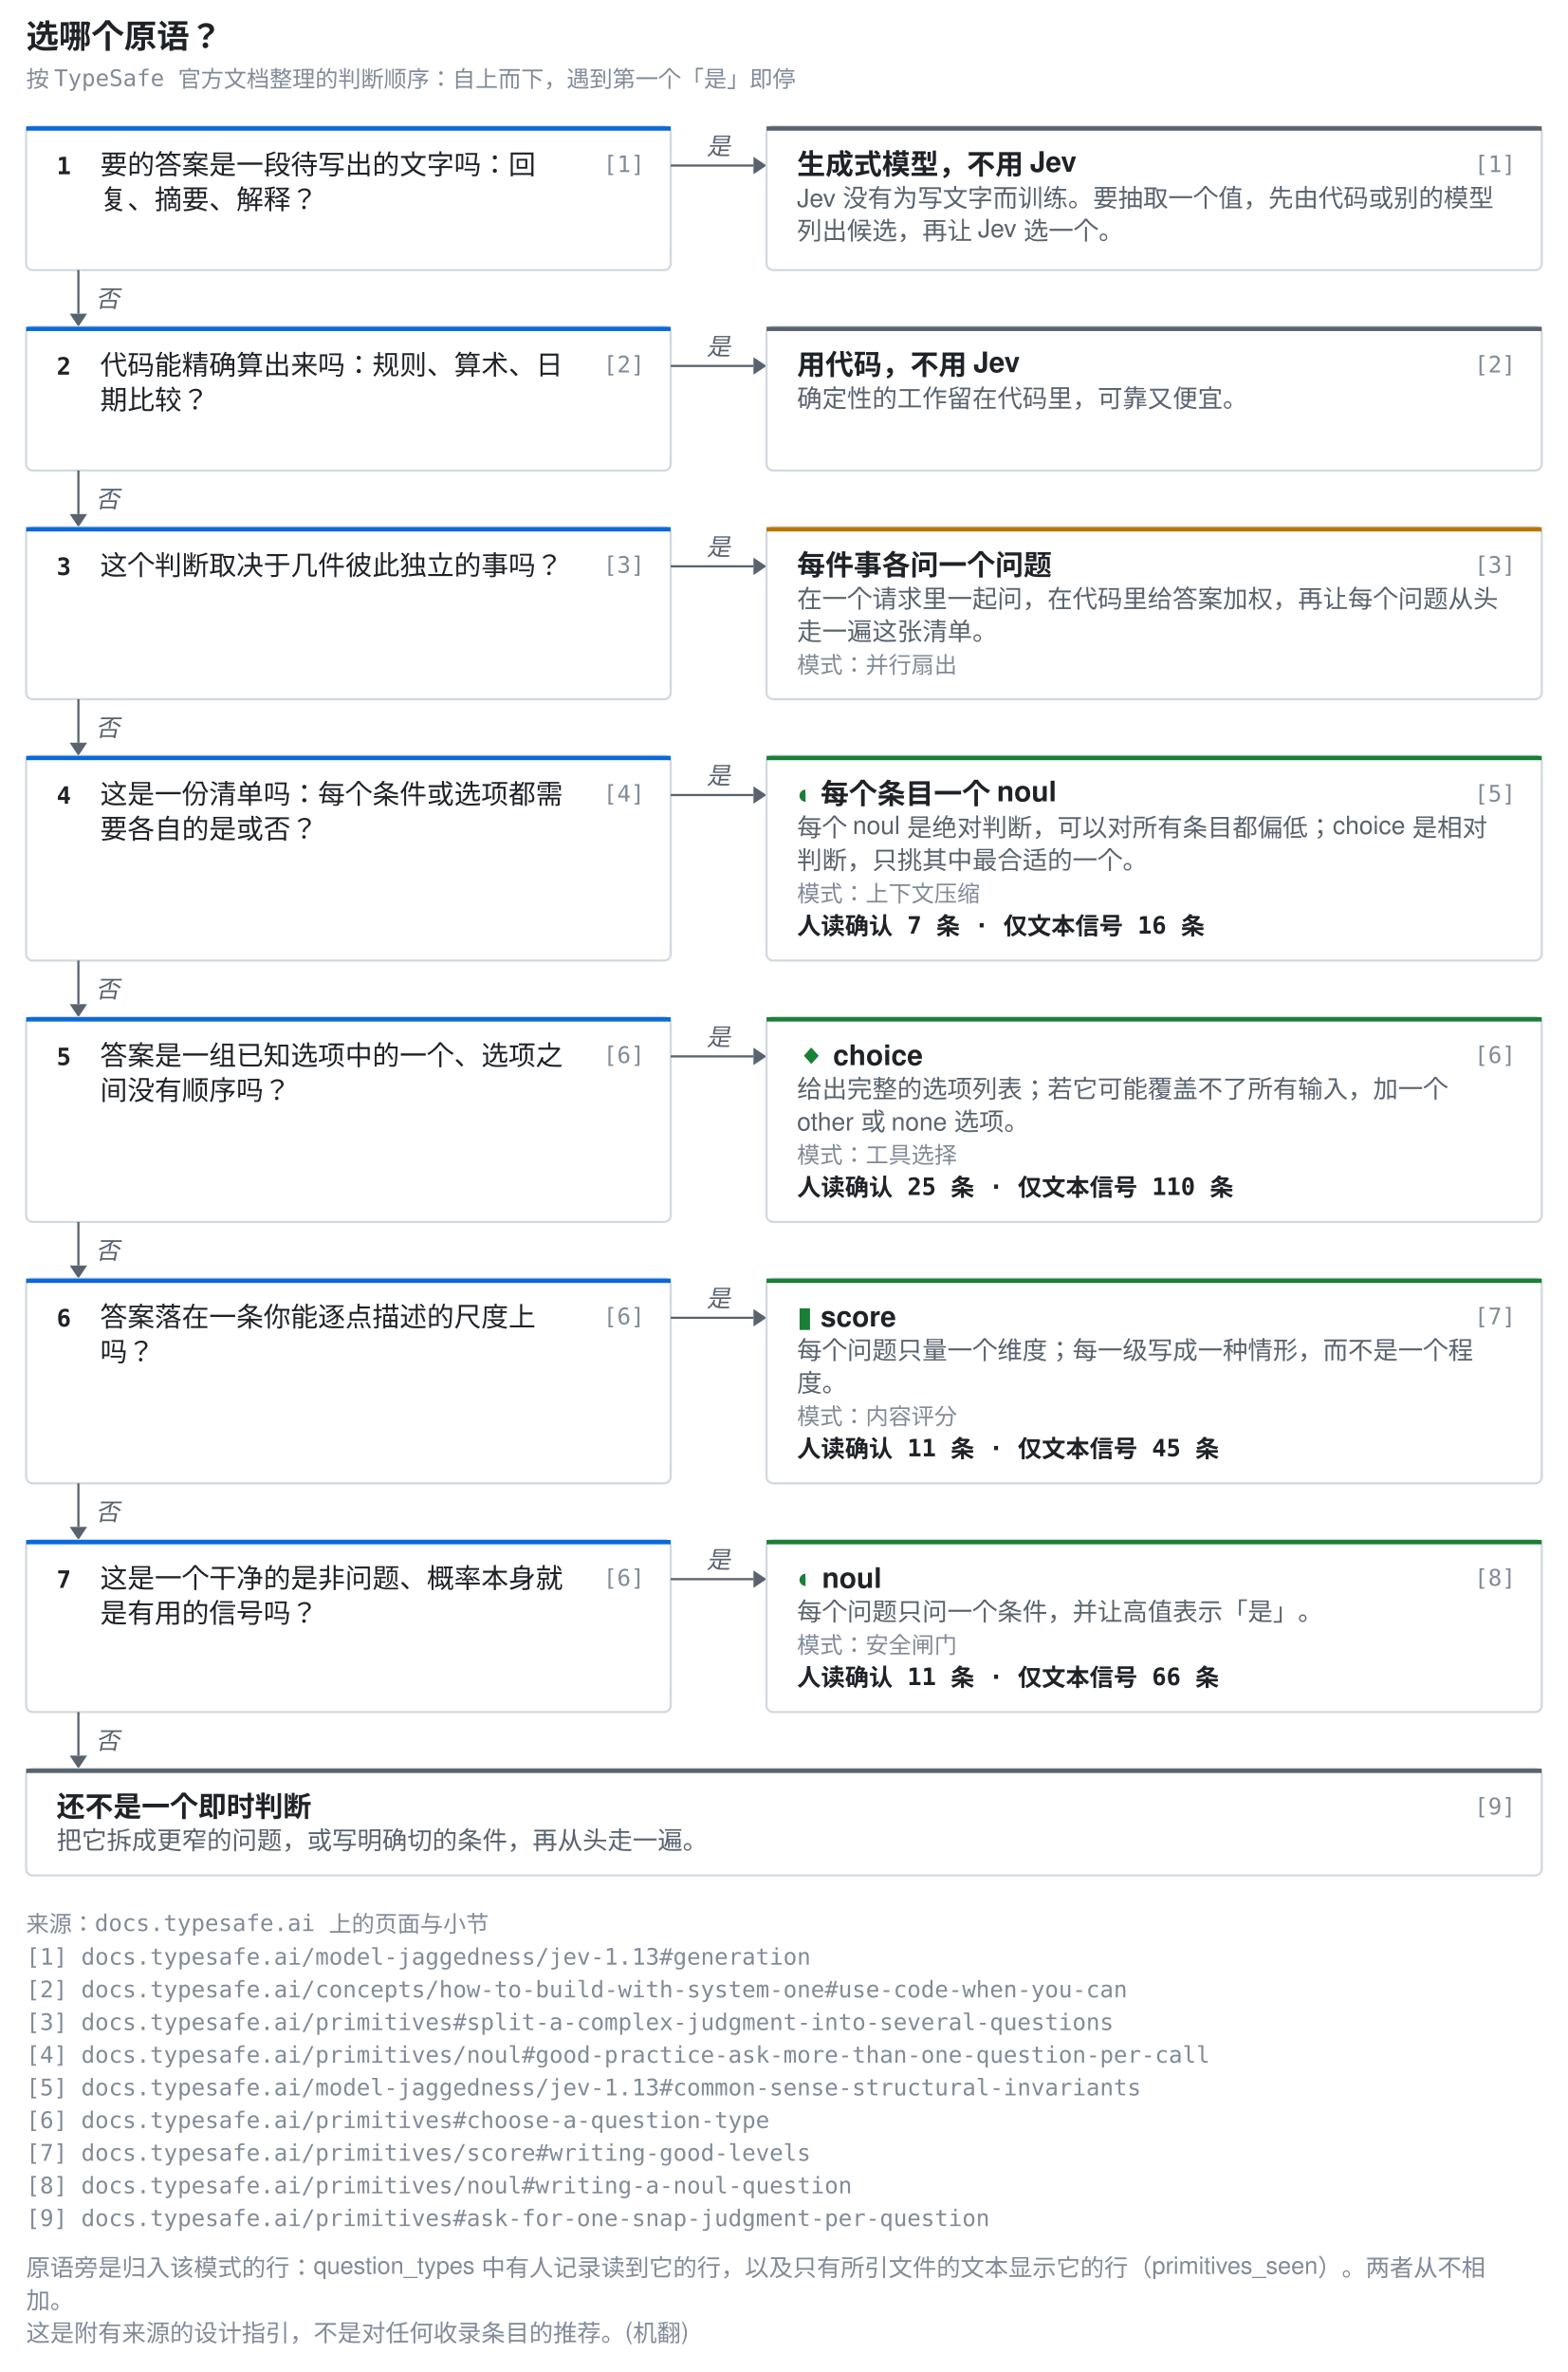
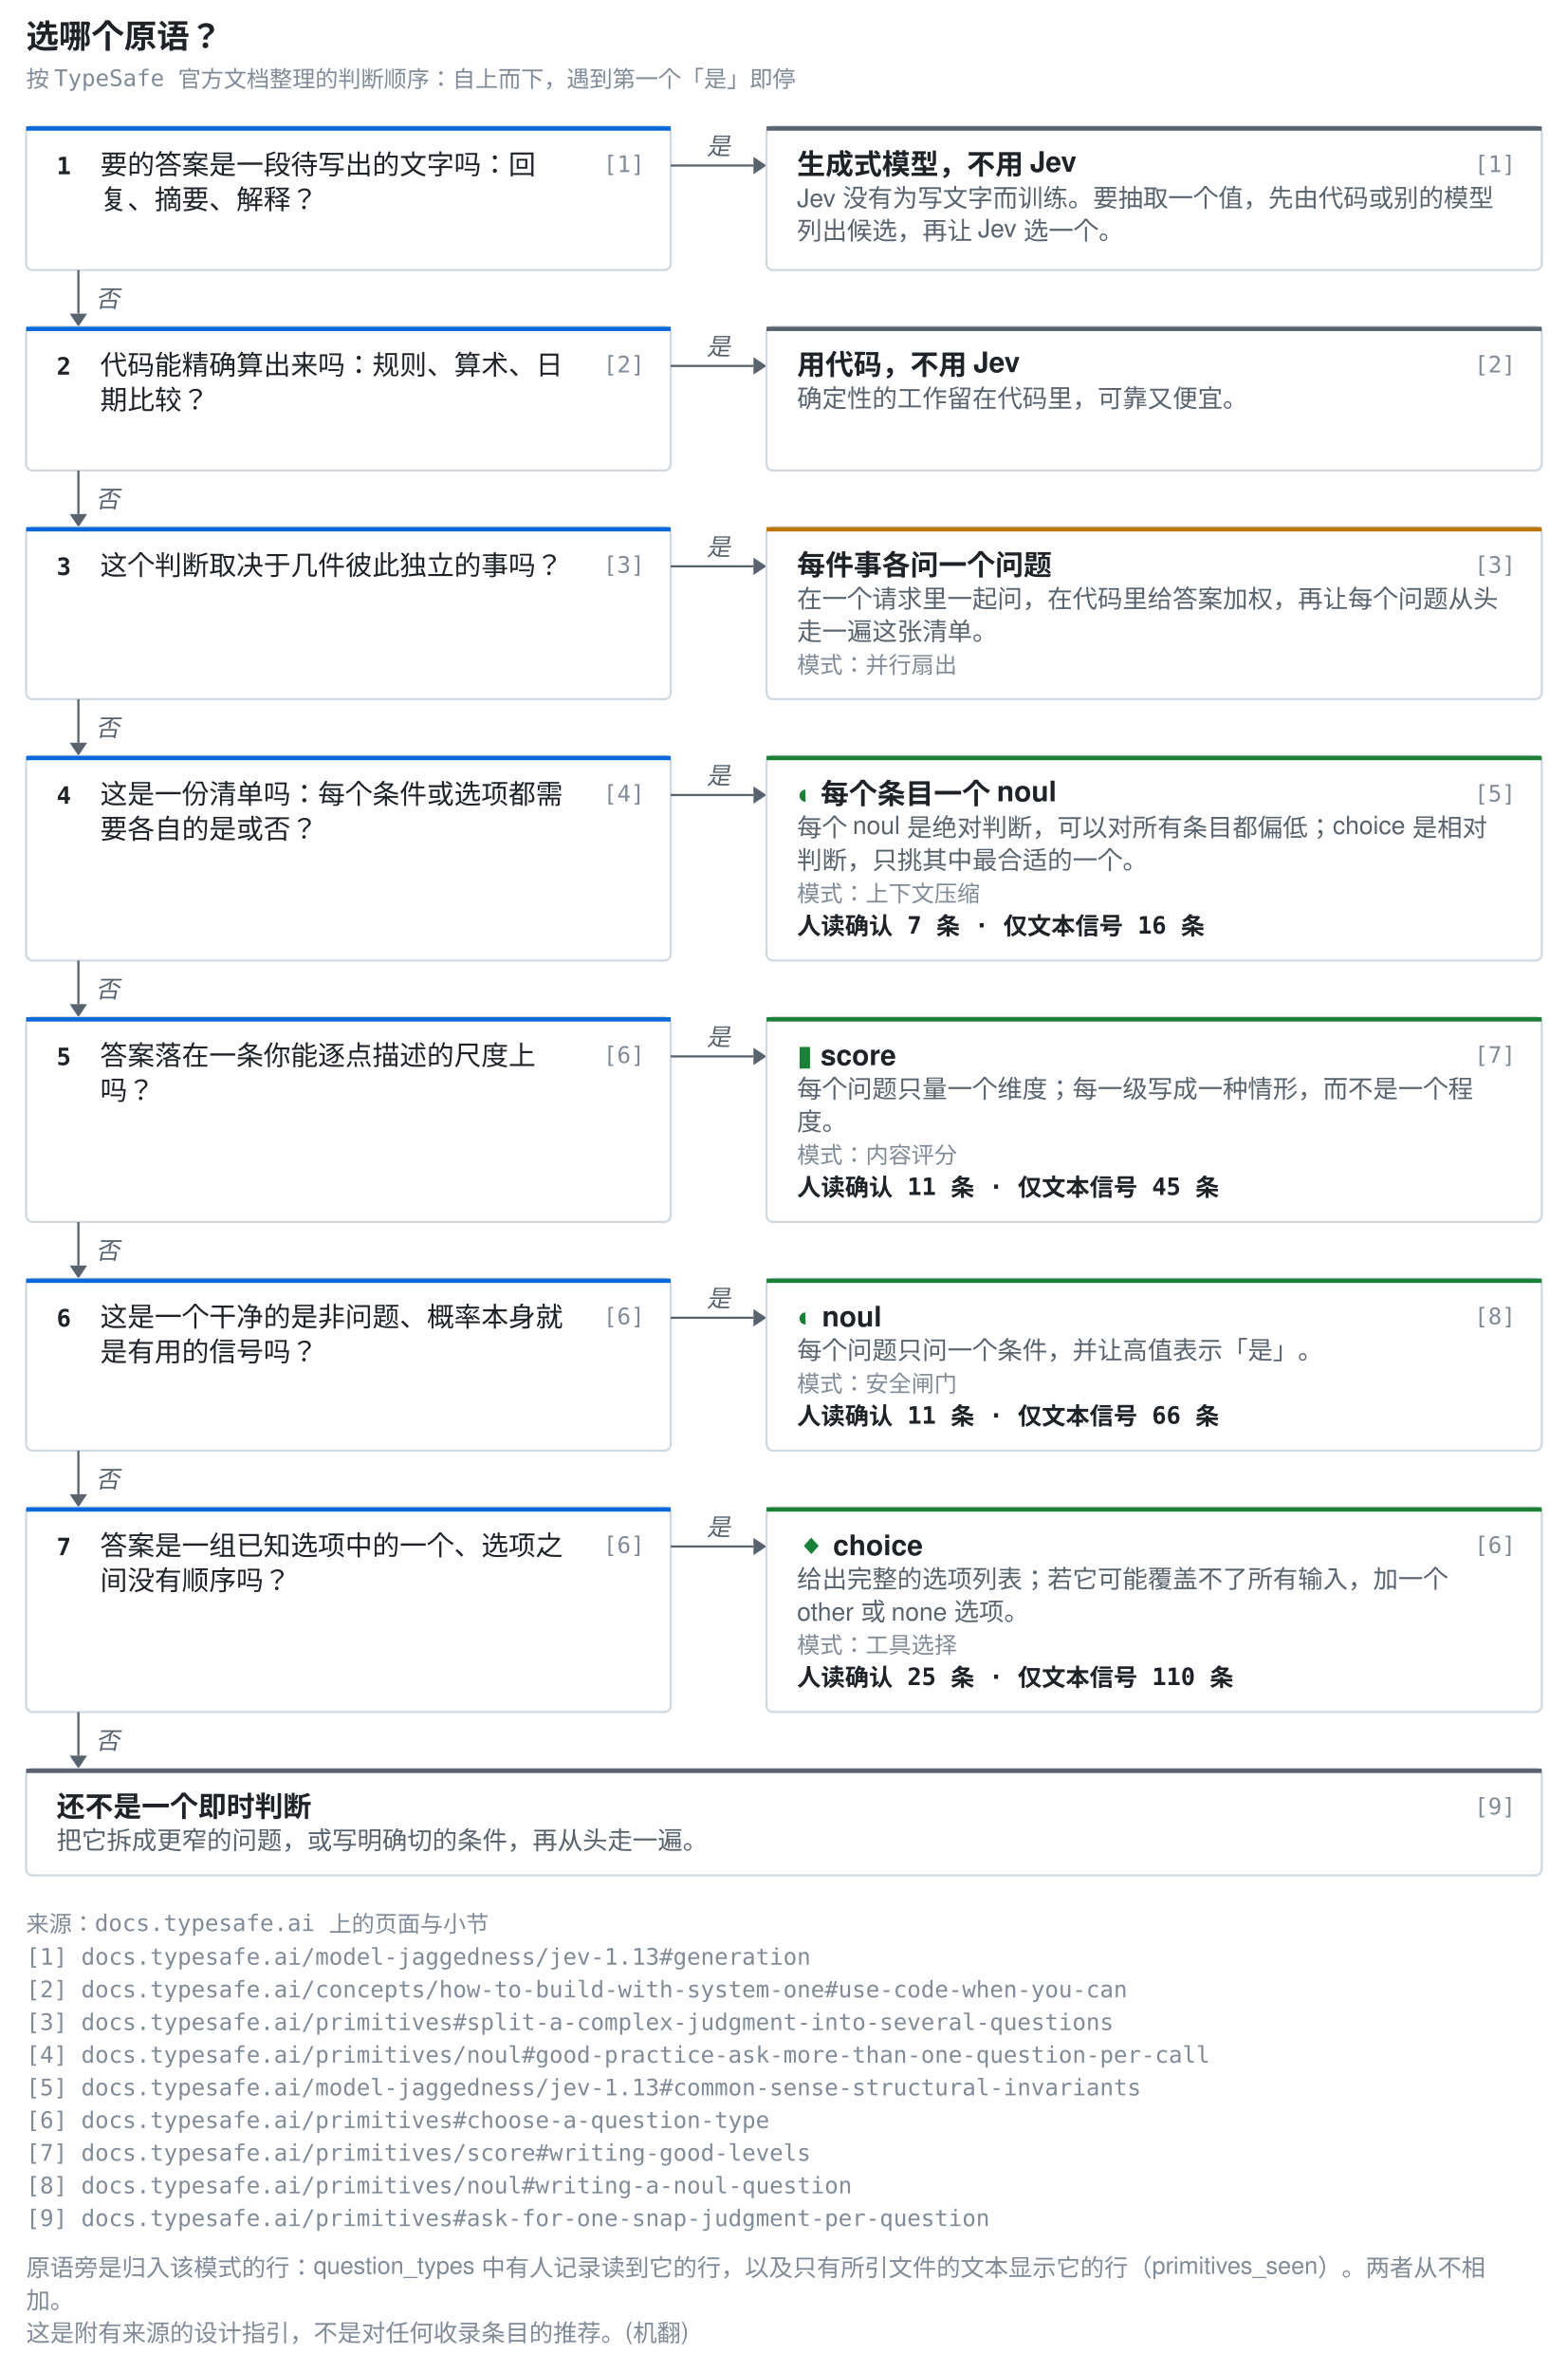
- <svg xmlns="http://www.w3.org/2000/svg" width="720" height="1089" viewBox="0 0 720 1089" role="img" aria-label="选哪个原语？一份依据 TypeSafe 官方文档整理的判断顺序。每个「是」依次通向：生成式模型，不用 Jev；用代码，不用 Jev；每件事各问一个问题；每个条目一个 noul；choice；score；noul。全部为「否」时：还不是一个即时判断。">
+ <svg xmlns="http://www.w3.org/2000/svg" width="720" height="1089" viewBox="0 0 720 1089" role="img" aria-label="选哪个原语？一份依据 TypeSafe 官方文档整理的判断顺序。每个「是」依次通向：生成式模型，不用 Jev；用代码，不用 Jev；每件事各问一个问题；每个条目一个 noul；score；noul；choice。全部为「否」时：还不是一个即时判断。">
  <style>.t{font:600 15px ui-monospace,SFMono-Regular,'SF Mono',Menlo,Consolas,monospace;fill:#1f2328}.k{font:10.5px ui-monospace,SFMono-Regular,'SF Mono',Menlo,Consolas,monospace;fill:#818b98}.q{font:12.5px -apple-system,BlinkMacSystemFont,'Segoe UI',Helvetica,Arial,sans-serif;fill:#1f2328}.n{font:600 13px -apple-system,BlinkMacSystemFont,'Segoe UI',Helvetica,Arial,sans-serif;fill:#1f2328}.g{fill:#1a7f37}.d{font:11.5px -apple-system,BlinkMacSystemFont,'Segoe UI',Helvetica,Arial,sans-serif;fill:#59636e}.c{font:600 11px ui-monospace,SFMono-Regular,'SF Mono',Menlo,Consolas,monospace;fill:#1f2328}.a{font:italic 11px -apple-system,BlinkMacSystemFont,'Segoe UI',Helvetica,Arial,sans-serif;fill:#59636e}.l{font:11px -apple-system,BlinkMacSystemFont,'Segoe UI',Helvetica,Arial,sans-serif;fill:#818b98}</style>
  <text x="12" y="22" class="t">选哪个原语？</text>
  <text x="12" y="40" class="k">按 TypeSafe 官方文档整理的判断顺序：自上而下，遇到第一个「是」即停</text>
  <rect x="12" y="58" width="296" height="66" rx="3" fill="none" stroke="#d1d9e0" />
  <rect x="12" y="58" width="296" height="2" fill="#0969da" />
  <text x="26" y="80" class="c">1</text>
  <text x="46" y="80" class="q">要的答案是一段待写出的文字吗：回</text>
  <text x="46" y="96" class="q">复、摘要、解释？</text>
  <text x="296" y="79" class="k" text-anchor="end">[1]</text>
  <line x1="308" y1="76" x2="346" y2="76" stroke="#59636e" />
  <path d="M346 72l6 4-6 4z" fill="#59636e" />
  <text x="330.0" y="71" class="a" text-anchor="middle">是</text>
  <rect x="352" y="58" width="356" height="66" rx="3" fill="none" stroke="#d1d9e0" />
  <rect x="352" y="58" width="356" height="2" fill="#59636e" />
  <text x="366" y="80" class="n">生成式模型，不用 Jev</text>
  <text x="696" y="79" class="k" text-anchor="end">[1]</text>
  <text x="366" y="95" class="d">Jev 没有为写文字而训练。要抽取一个值，先由代码或别的模型</text>
  <text x="366" y="110" class="d">列出候选，再让 Jev 选一个。</text>
  <line x1="36" y1="124" x2="36" y2="144" stroke="#59636e" />
  <path d="M32 144l4 6 4-6z" fill="#59636e" />
  <text x="44" y="141.0" class="a">否</text>
  <rect x="12" y="150" width="296" height="66" rx="3" fill="none" stroke="#d1d9e0" />
  <rect x="12" y="150" width="296" height="2" fill="#0969da" />
  <text x="26" y="172" class="c">2</text>
  <text x="46" y="172" class="q">代码能精确算出来吗：规则、算术、日</text>
  <text x="46" y="188" class="q">期比较？</text>
  <text x="296" y="171" class="k" text-anchor="end">[2]</text>
  <line x1="308" y1="168" x2="346" y2="168" stroke="#59636e" />
  <path d="M346 164l6 4-6 4z" fill="#59636e" />
  <text x="330.0" y="163" class="a" text-anchor="middle">是</text>
  <rect x="352" y="150" width="356" height="66" rx="3" fill="none" stroke="#d1d9e0" />
  <rect x="352" y="150" width="356" height="2" fill="#59636e" />
  <text x="366" y="172" class="n">用代码，不用 Jev</text>
  <text x="696" y="171" class="k" text-anchor="end">[2]</text>
  <text x="366" y="187" class="d">确定性的工作留在代码里，可靠又便宜。</text>
  <line x1="36" y1="216" x2="36" y2="236" stroke="#59636e" />
  <path d="M32 236l4 6 4-6z" fill="#59636e" />
  <text x="44" y="233.0" class="a">否</text>
  <rect x="12" y="242" width="296" height="79" rx="3" fill="none" stroke="#d1d9e0" />
  <rect x="12" y="242" width="296" height="2" fill="#0969da" />
  <text x="26" y="264" class="c">3</text>
  <text x="46" y="264" class="q">这个判断取决于几件彼此独立的事吗？</text>
  <text x="296" y="263" class="k" text-anchor="end">[3]</text>
  <line x1="308" y1="260" x2="346" y2="260" stroke="#59636e" />
  <path d="M346 256l6 4-6 4z" fill="#59636e" />
  <text x="330.0" y="255" class="a" text-anchor="middle">是</text>
  <rect x="352" y="242" width="356" height="79" rx="3" fill="none" stroke="#d1d9e0" />
  <rect x="352" y="242" width="356" height="2" fill="#bc7503" />
  <text x="366" y="264" class="n">每件事各问一个问题</text>
  <text x="696" y="263" class="k" text-anchor="end">[3]</text>
  <text x="366" y="279" class="d">在一个请求里一起问，在代码里给答案加权，再让每个问题从头</text>
  <text x="366" y="294" class="d">走一遍这张清单。</text>
  <text x="366" y="309" class="k">模式：并行扇出</text>
  <line x1="36" y1="321" x2="36" y2="341" stroke="#59636e" />
  <path d="M32 341l4 6 4-6z" fill="#59636e" />
  <text x="44" y="338.0" class="a">否</text>
  <rect x="12" y="347" width="296" height="94" rx="3" fill="none" stroke="#d1d9e0" />
  <rect x="12" y="347" width="296" height="2" fill="#0969da" />
  <text x="26" y="369" class="c">4</text>
  <text x="46" y="369" class="q">这是一份清单吗：每个条件或选项都需</text>
  <text x="46" y="385" class="q">要各自的是或否？</text>
  <text x="296" y="368" class="k" text-anchor="end">[4]</text>
  <line x1="308" y1="365" x2="346" y2="365" stroke="#59636e" />
  <path d="M346 361l6 4-6 4z" fill="#59636e" />
  <text x="330.0" y="360" class="a" text-anchor="middle">是</text>
  <rect x="352" y="347" width="356" height="94" rx="3" fill="none" stroke="#d1d9e0" />
  <rect x="352" y="347" width="356" height="2" fill="#1a7f37" />
  <text x="366" y="369" class="n">
    <tspan class="g">◐</tspan> 每个条目一个 noul</text>
  <text x="696" y="368" class="k" text-anchor="end">[5]</text>
  <text x="366" y="384" class="d">每个 noul 是绝对判断，可以对所有条目都偏低；choice 是相对</text>
  <text x="366" y="399" class="d">判断，只挑其中最合适的一个。</text>
  <text x="366" y="414" class="k">模式：上下文压缩</text>
  <text x="366" y="429" class="c">人读确认 7 条 · 仅文本信号 16 条</text>
  <line x1="36" y1="441" x2="36" y2="461" stroke="#59636e" />
  <path d="M32 461l4 6 4-6z" fill="#59636e" />
  <text x="44" y="458.0" class="a">否</text>
  <rect x="12" y="467" width="296" height="94" rx="3" fill="none" stroke="#d1d9e0" />
  <rect x="12" y="467" width="296" height="2" fill="#0969da" />
  <text x="26" y="489" class="c">5</text>
-   <text x="46" y="489" class="q">答案是一组已知选项中的一个、选项之</text>
-   <text x="46" y="505" class="q">间没有顺序吗？</text>
+   <text x="46" y="489" class="q">答案落在一条你能逐点描述的尺度上</text>
+   <text x="46" y="505" class="q">吗？</text>
  <text x="296" y="488" class="k" text-anchor="end">[6]</text>
  <line x1="308" y1="485" x2="346" y2="485" stroke="#59636e" />
  <path d="M346 481l6 4-6 4z" fill="#59636e" />
  <text x="330.0" y="480" class="a" text-anchor="middle">是</text>
  <rect x="352" y="467" width="356" height="94" rx="3" fill="none" stroke="#d1d9e0" />
  <rect x="352" y="467" width="356" height="2" fill="#1a7f37" />
  <text x="366" y="489" class="n">
-     <tspan class="g">◆</tspan> choice</text>
-   <text x="696" y="488" class="k" text-anchor="end">[6]</text>
-   <text x="366" y="504" class="d">给出完整的选项列表；若它可能覆盖不了所有输入，加一个</text>
-   <text x="366" y="519" class="d">other 或 none 选项。</text>
-   <text x="366" y="534" class="k">模式：工具选择</text>
-   <text x="366" y="549" class="c">人读确认 25 条 · 仅文本信号 110 条</text>
+     <tspan class="g">▮</tspan> score</text>
+   <text x="696" y="488" class="k" text-anchor="end">[7]</text>
+   <text x="366" y="504" class="d">每个问题只量一个维度；每一级写成一种情形，而不是一个程</text>
+   <text x="366" y="519" class="d">度。</text>
+   <text x="366" y="534" class="k">模式：内容评分</text>
+   <text x="366" y="549" class="c">人读确认 11 条 · 仅文本信号 45 条</text>
  <line x1="36" y1="561" x2="36" y2="581" stroke="#59636e" />
  <path d="M32 581l4 6 4-6z" fill="#59636e" />
  <text x="44" y="578.0" class="a">否</text>
-   <rect x="12" y="587" width="296" height="94" rx="3" fill="none" stroke="#d1d9e0" />
+   <rect x="12" y="587" width="296" height="79" rx="3" fill="none" stroke="#d1d9e0" />
  <rect x="12" y="587" width="296" height="2" fill="#0969da" />
  <text x="26" y="609" class="c">6</text>
-   <text x="46" y="609" class="q">答案落在一条你能逐点描述的尺度上</text>
-   <text x="46" y="625" class="q">吗？</text>
+   <text x="46" y="609" class="q">这是一个干净的是非问题、概率本身就</text>
+   <text x="46" y="625" class="q">是有用的信号吗？</text>
  <text x="296" y="608" class="k" text-anchor="end">[6]</text>
  <line x1="308" y1="605" x2="346" y2="605" stroke="#59636e" />
  <path d="M346 601l6 4-6 4z" fill="#59636e" />
  <text x="330.0" y="600" class="a" text-anchor="middle">是</text>
-   <rect x="352" y="587" width="356" height="94" rx="3" fill="none" stroke="#d1d9e0" />
+   <rect x="352" y="587" width="356" height="79" rx="3" fill="none" stroke="#d1d9e0" />
  <rect x="352" y="587" width="356" height="2" fill="#1a7f37" />
  <text x="366" y="609" class="n">
-     <tspan class="g">▮</tspan> score</text>
-   <text x="696" y="608" class="k" text-anchor="end">[7]</text>
-   <text x="366" y="624" class="d">每个问题只量一个维度；每一级写成一种情形，而不是一个程</text>
-   <text x="366" y="639" class="d">度。</text>
-   <text x="366" y="654" class="k">模式：内容评分</text>
-   <text x="366" y="669" class="c">人读确认 11 条 · 仅文本信号 45 条</text>
-   <line x1="36" y1="681" x2="36" y2="701" stroke="#59636e" />
-   <path d="M32 701l4 6 4-6z" fill="#59636e" />
-   <text x="44" y="698.0" class="a">否</text>
-   <rect x="12" y="707" width="296" height="79" rx="3" fill="none" stroke="#d1d9e0" />
-   <rect x="12" y="707" width="296" height="2" fill="#0969da" />
-   <text x="26" y="729" class="c">7</text>
-   <text x="46" y="729" class="q">这是一个干净的是非问题、概率本身就</text>
-   <text x="46" y="745" class="q">是有用的信号吗？</text>
-   <text x="296" y="728" class="k" text-anchor="end">[6]</text>
-   <line x1="308" y1="725" x2="346" y2="725" stroke="#59636e" />
-   <path d="M346 721l6 4-6 4z" fill="#59636e" />
-   <text x="330.0" y="720" class="a" text-anchor="middle">是</text>
-   <rect x="352" y="707" width="356" height="79" rx="3" fill="none" stroke="#d1d9e0" />
-   <rect x="352" y="707" width="356" height="2" fill="#1a7f37" />
-   <text x="366" y="729" class="n">
    <tspan class="g">◐</tspan> noul</text>
-   <text x="696" y="728" class="k" text-anchor="end">[8]</text>
-   <text x="366" y="744" class="d">每个问题只问一个条件，并让高值表示「是」。</text>
-   <text x="366" y="759" class="k">模式：安全闸门</text>
-   <text x="366" y="774" class="c">人读确认 11 条 · 仅文本信号 66 条</text>
+   <text x="696" y="608" class="k" text-anchor="end">[8]</text>
+   <text x="366" y="624" class="d">每个问题只问一个条件，并让高值表示「是」。</text>
+   <text x="366" y="639" class="k">模式：安全闸门</text>
+   <text x="366" y="654" class="c">人读确认 11 条 · 仅文本信号 66 条</text>
+   <line x1="36" y1="666" x2="36" y2="686" stroke="#59636e" />
+   <path d="M32 686l4 6 4-6z" fill="#59636e" />
+   <text x="44" y="683.0" class="a">否</text>
+   <rect x="12" y="692" width="296" height="94" rx="3" fill="none" stroke="#d1d9e0" />
+   <rect x="12" y="692" width="296" height="2" fill="#0969da" />
+   <text x="26" y="714" class="c">7</text>
+   <text x="46" y="714" class="q">答案是一组已知选项中的一个、选项之</text>
+   <text x="46" y="730" class="q">间没有顺序吗？</text>
+   <text x="296" y="713" class="k" text-anchor="end">[6]</text>
+   <line x1="308" y1="710" x2="346" y2="710" stroke="#59636e" />
+   <path d="M346 706l6 4-6 4z" fill="#59636e" />
+   <text x="330.0" y="705" class="a" text-anchor="middle">是</text>
+   <rect x="352" y="692" width="356" height="94" rx="3" fill="none" stroke="#d1d9e0" />
+   <rect x="352" y="692" width="356" height="2" fill="#1a7f37" />
+   <text x="366" y="714" class="n">
+     <tspan class="g">◆</tspan> choice</text>
+   <text x="696" y="713" class="k" text-anchor="end">[6]</text>
+   <text x="366" y="729" class="d">给出完整的选项列表；若它可能覆盖不了所有输入，加一个</text>
+   <text x="366" y="744" class="d">other 或 none 选项。</text>
+   <text x="366" y="759" class="k">模式：工具选择</text>
+   <text x="366" y="774" class="c">人读确认 25 条 · 仅文本信号 110 条</text>
  <line x1="36" y1="786" x2="36" y2="806" stroke="#59636e" />
  <path d="M32 806l4 6 4-6z" fill="#59636e" />
  <text x="44" y="803.0" class="a">否</text>
  <rect x="12" y="812" width="696" height="49" rx="3" fill="none" stroke="#d1d9e0" />
  <rect x="12" y="812" width="696" height="2" fill="#59636e" />
  <text x="26" y="834" class="n">还不是一个即时判断</text>
  <text x="696" y="833" class="k" text-anchor="end">[9]</text>
  <text x="26" y="849" class="d">把它拆成更窄的问题，或写明确切的条件，再从头走一遍。</text>
  <text x="12" y="887" class="k">来源：docs.typesafe.ai 上的页面与小节</text>
  <text x="12" y="902" class="k">[1] docs.typesafe.ai/model-jaggedness/jev-1.13#generation</text>
  <text x="12" y="917" class="k">[2] docs.typesafe.ai/concepts/how-to-build-with-system-one#use-code-when-you-can</text>
  <text x="12" y="932" class="k">[3] docs.typesafe.ai/primitives#split-a-complex-judgment-into-several-questions</text>
  <text x="12" y="947" class="k">[4] docs.typesafe.ai/primitives/noul#good-practice-ask-more-than-one-question-per-call</text>
  <text x="12" y="962" class="k">[5] docs.typesafe.ai/model-jaggedness/jev-1.13#common-sense-structural-invariants</text>
  <text x="12" y="977" class="k">[6] docs.typesafe.ai/primitives#choose-a-question-type</text>
  <text x="12" y="992" class="k">[7] docs.typesafe.ai/primitives/score#writing-good-levels</text>
  <text x="12" y="1007" class="k">[8] docs.typesafe.ai/primitives/noul#writing-a-noul-question</text>
  <text x="12" y="1022" class="k">[9] docs.typesafe.ai/primitives#ask-for-one-snap-judgment-per-question</text>
  <text x="12" y="1045" class="l">原语旁是归入该模式的行：question_types 中有人记录读到它的行，以及只有所引文件的文本显示它的行（primitives_seen）。两者从不相</text>
  <text x="12" y="1060" class="l">加。</text>
  <text x="12" y="1075" class="l">这是附有来源的设计指引，不是对任何收录条目的推荐。(机翻)</text>
</svg>
